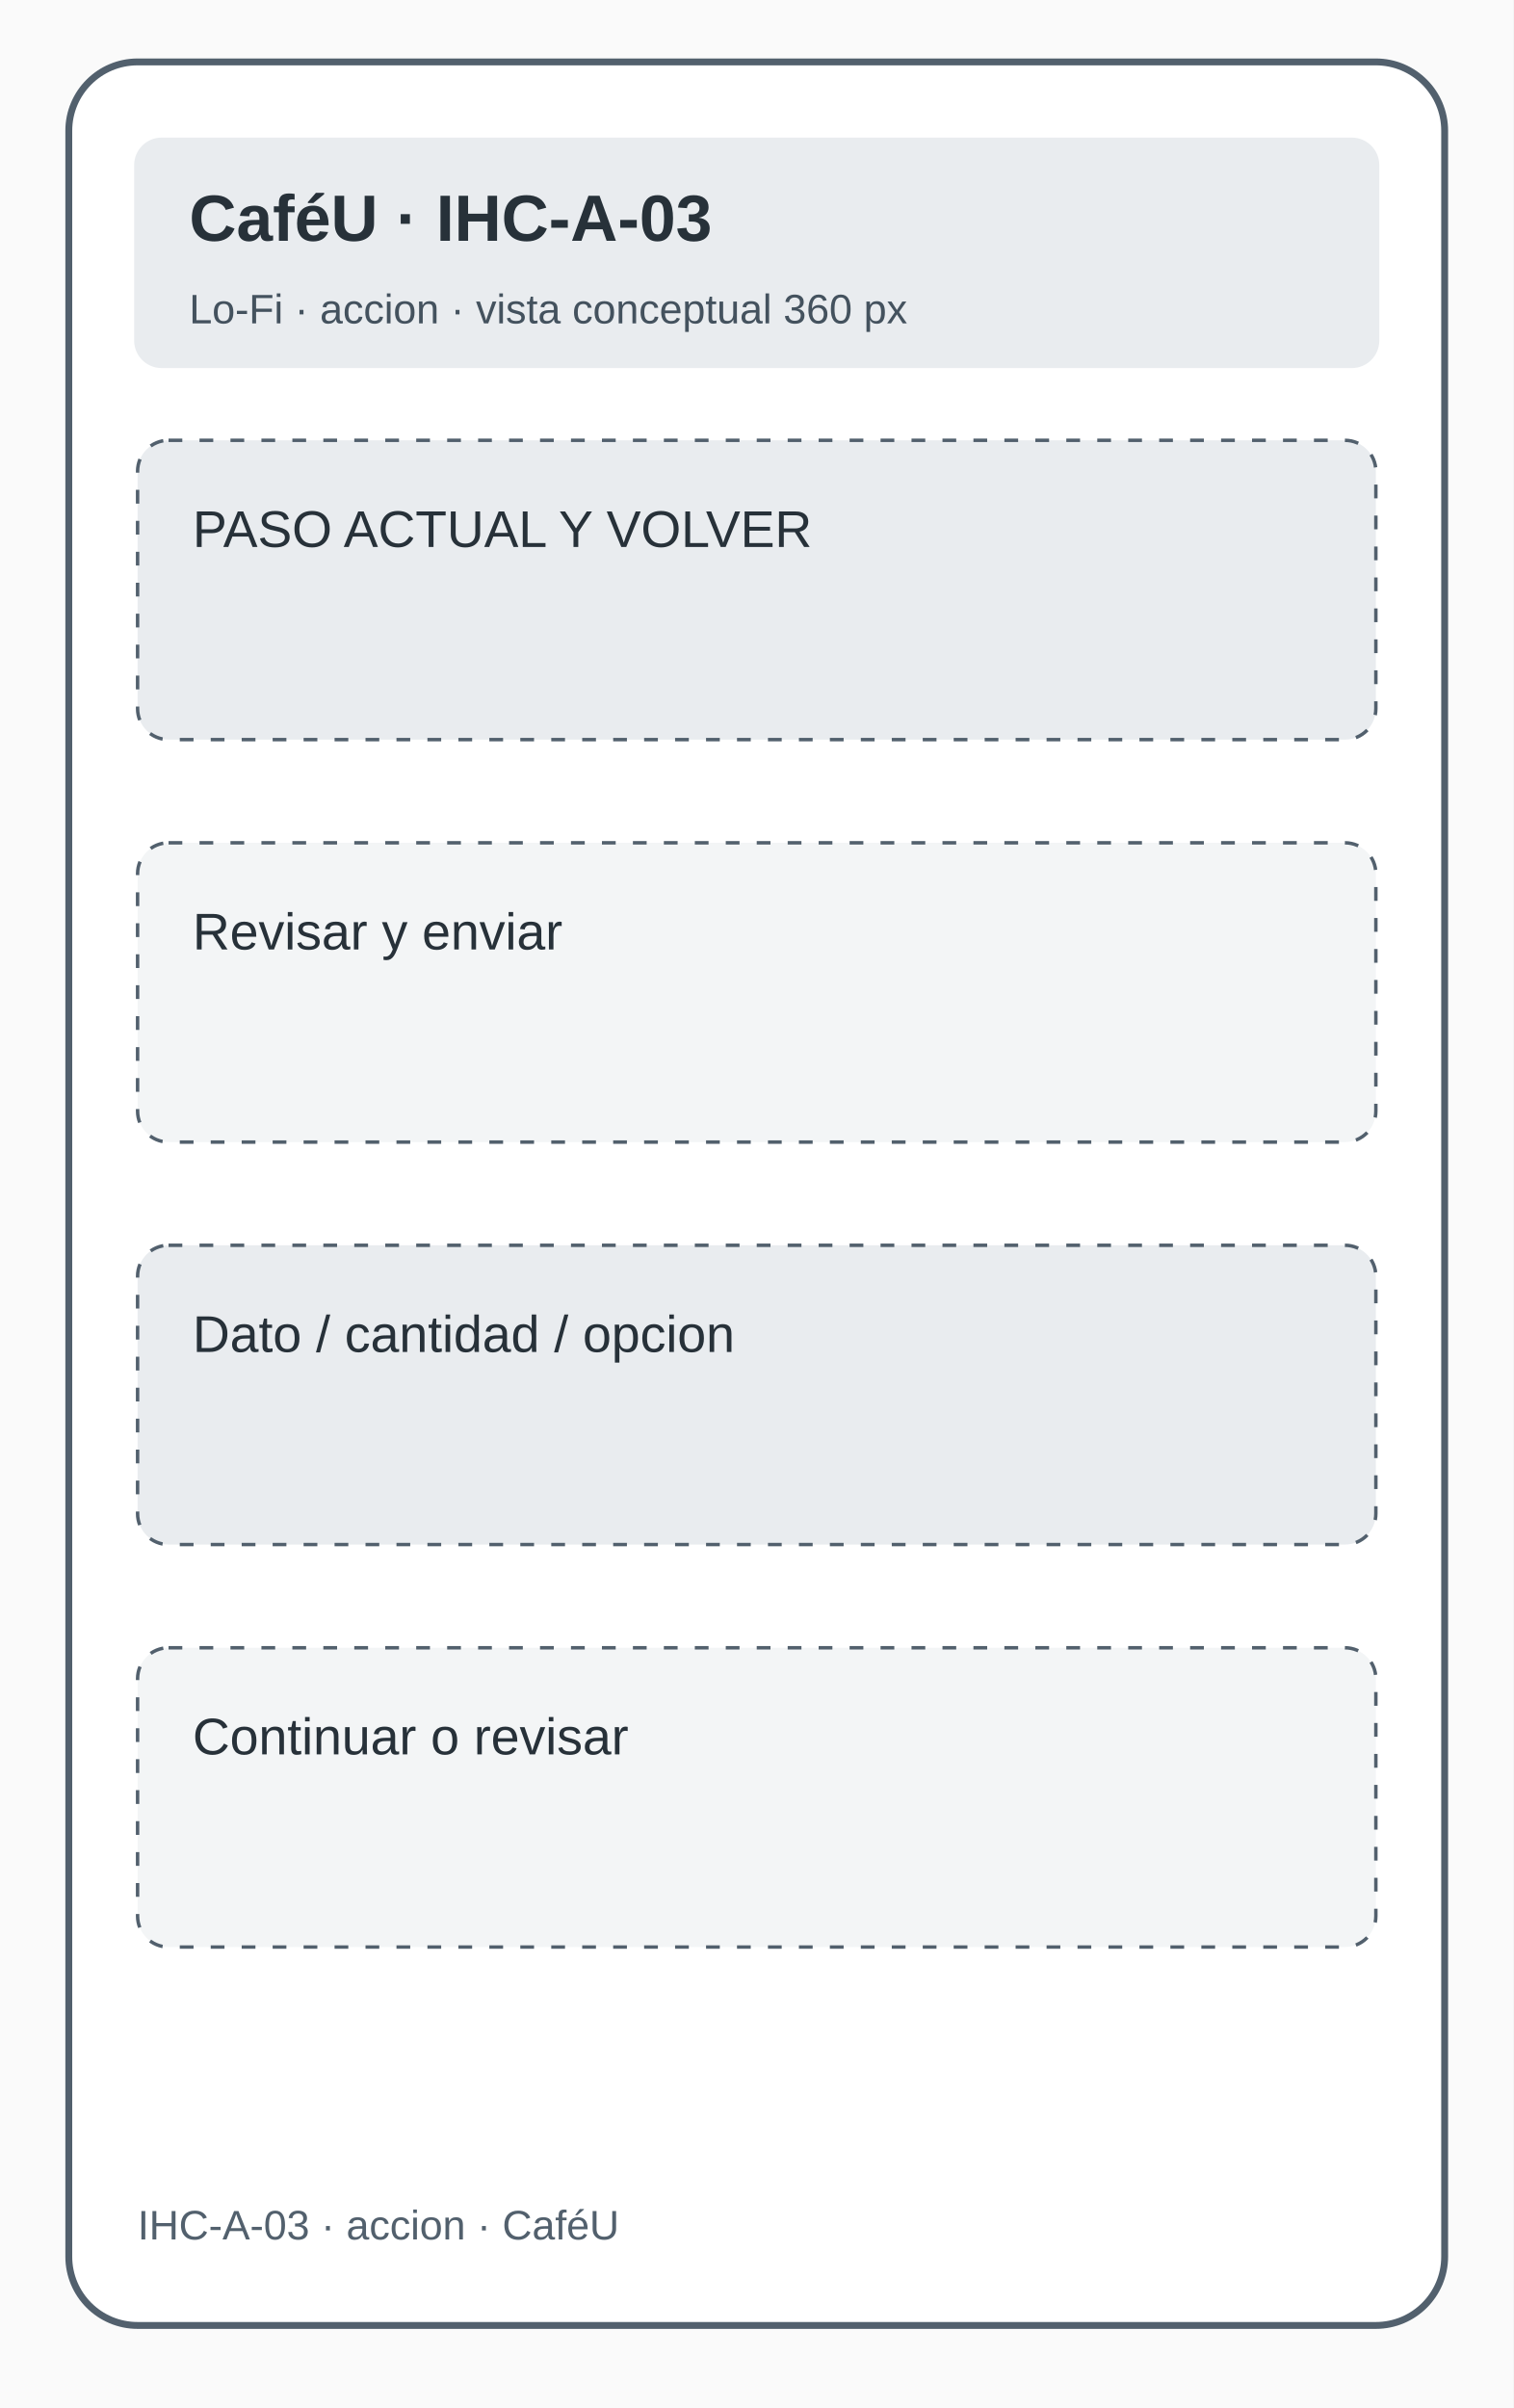
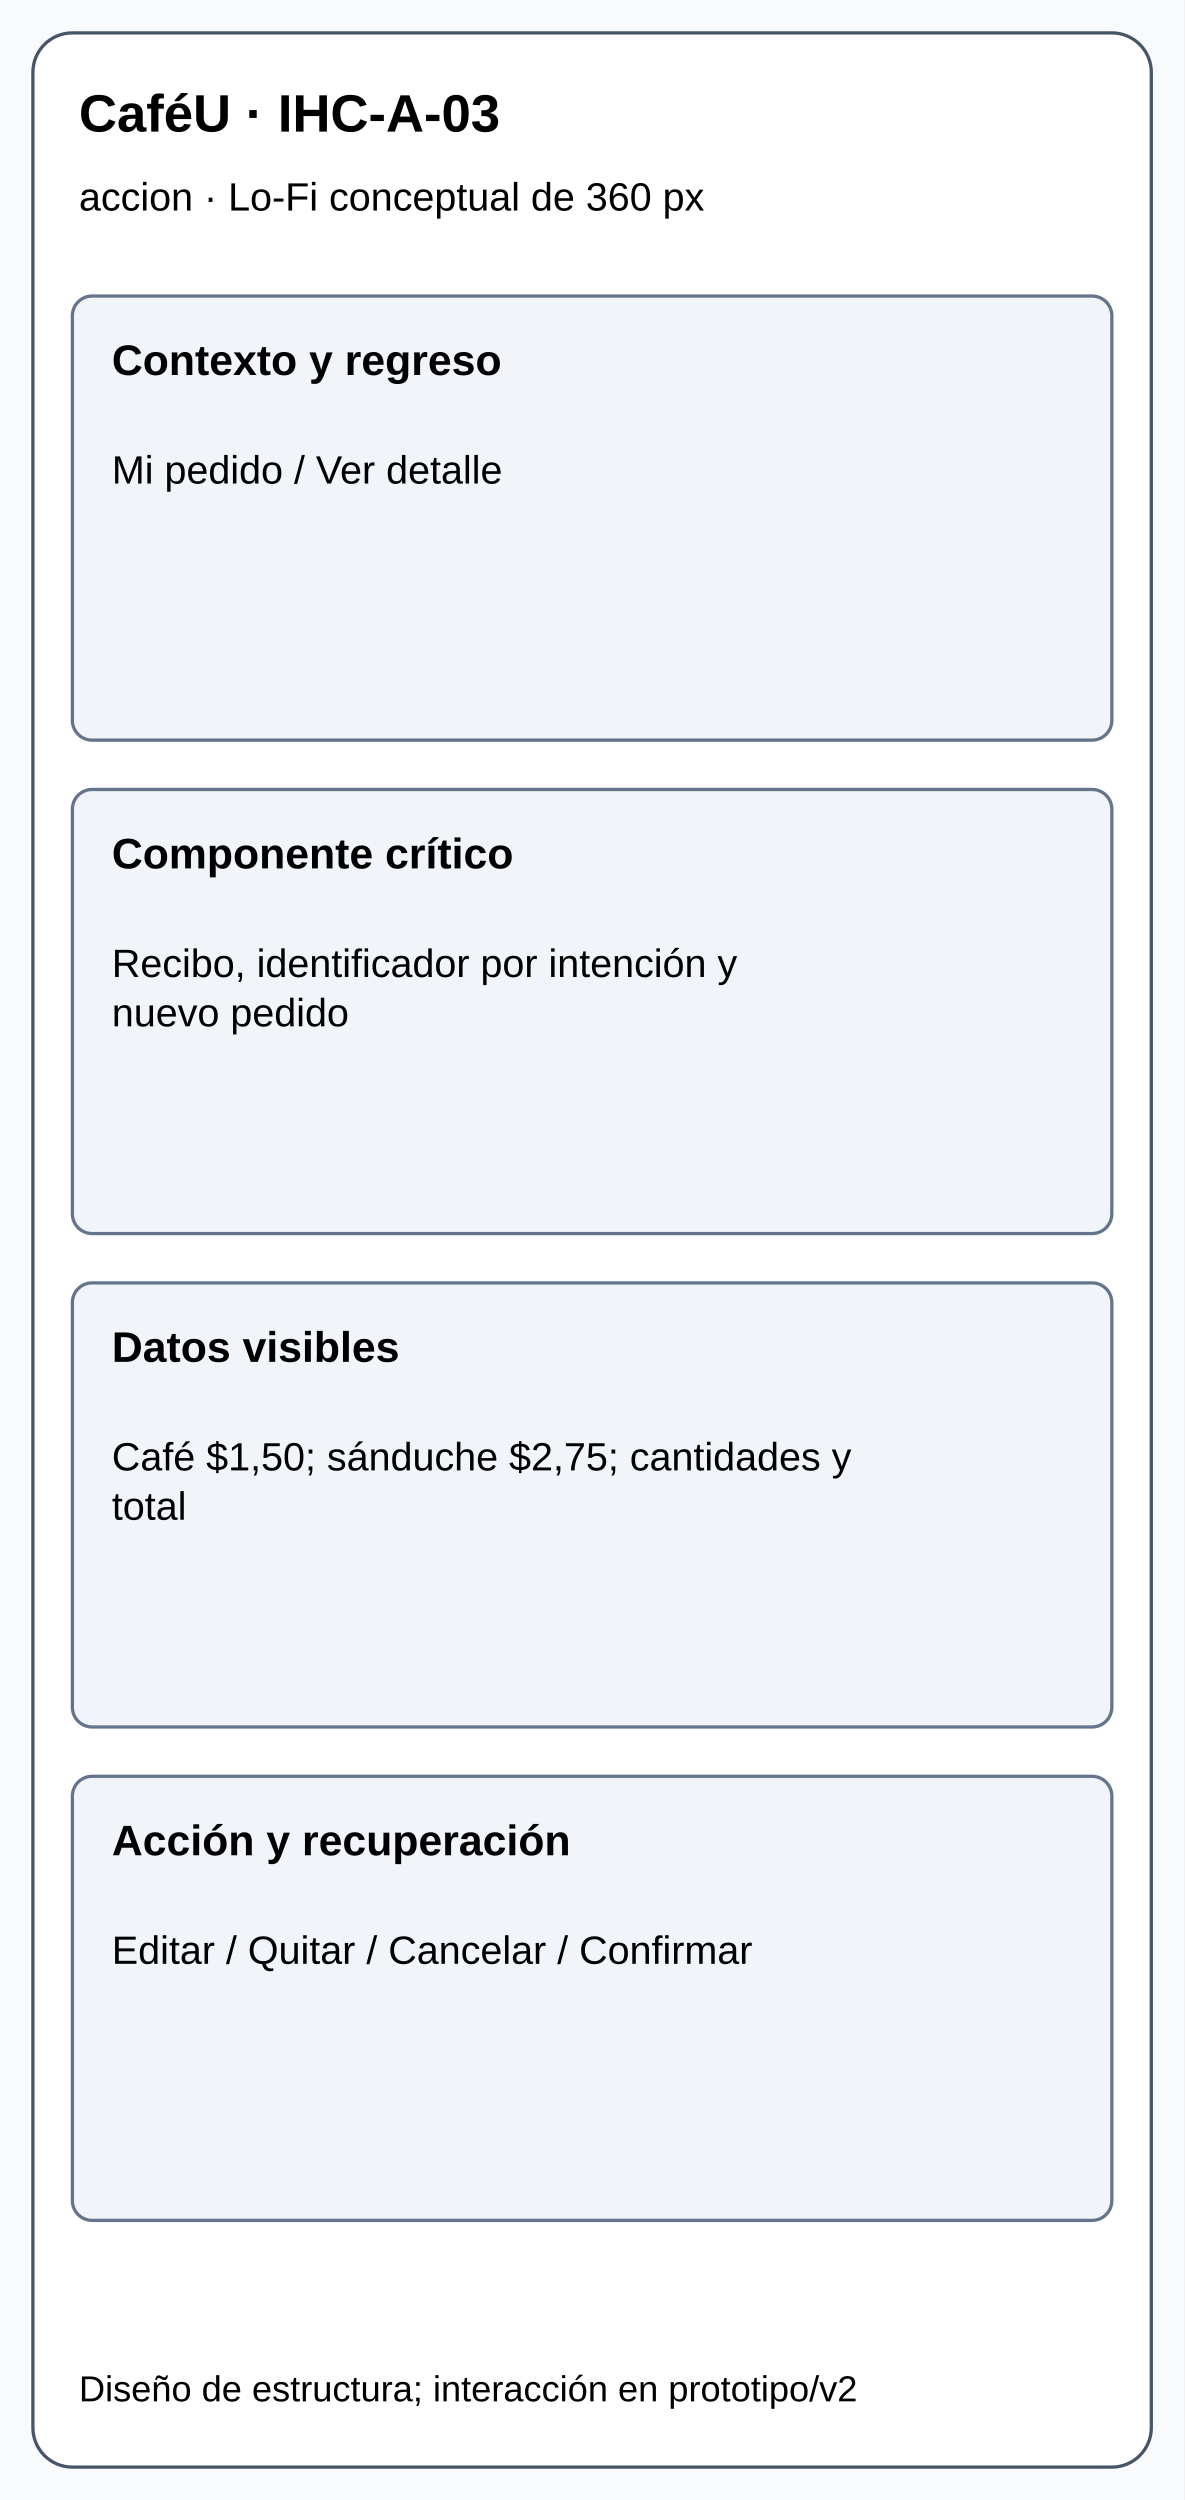
- <svg xmlns="http://www.w3.org/2000/svg" width="440" height="700" viewBox="0 0 440 700" role="img" aria-label="Wireframe IHC-A-03 accion">
-   <rect width="440" height="700" fill="#FAFAFA" />
-   <rect x="20" y="18" width="400" height="658" rx="20" fill="#FFF" stroke="#52606D" stroke-width="2" />
-   <rect x="39" y="40" width="362" height="67" rx="8" fill="#E9ECEF" />
-   <text x="55" y="70" font-family="Arial" font-size="19" font-weight="bold" fill="#273139">CaféU · IHC-A-03</text>
-   <text x="55" y="94" font-family="Arial" font-size="12" fill="#44525E">Lo-Fi · accion · vista conceptual 360 px</text>
-   <rect x="40" y="128" width="360" height="87" rx="9" fill="#E9ECEF" stroke="#52606D" stroke-dasharray="4 5" />
-   <text x="56" y="159" font-family="Arial" font-size="15" fill="#273139">PASO ACTUAL Y VOLVER</text>
-   <rect x="40" y="245" width="360" height="87" rx="9" fill="#F3F5F6" stroke="#52606D" stroke-dasharray="4 5" />
-   <text x="56" y="276" font-family="Arial" font-size="15" fill="#273139">Revisar y enviar</text>
-   <rect x="40" y="362" width="360" height="87" rx="9" fill="#E9ECEF" stroke="#52606D" stroke-dasharray="4 5" />
-   <text x="56" y="393" font-family="Arial" font-size="15" fill="#273139">Dato / cantidad / opcion</text>
-   <rect x="40" y="479" width="360" height="87" rx="9" fill="#F3F5F6" stroke="#52606D" stroke-dasharray="4 5" />
-   <text x="56" y="510" font-family="Arial" font-size="15" fill="#273139">Continuar o revisar</text>
-   <text x="40" y="651" font-family="Arial" font-size="12" fill="#52606D">IHC-A-03 · accion · CaféU</text>
+ <svg xmlns="http://www.w3.org/2000/svg" width="360" height="760" viewBox="0 0 360 760" role="img" aria-label="IHC-A-03 accion">
+   <rect width="360" height="760" fill="#f8fafc" />
+   <rect x="10" y="10" width="340" height="740" rx="12" fill="white" stroke="#475569" />
+   <text x="24" y="40" font-family="Arial" font-size="16" font-weight="bold">CaféU · IHC-A-03</text>
+   <text x="24" y="64" font-family="Arial" font-size="12">accion · Lo-Fi conceptual de 360 px</text>
+   <rect x="22" y="90" width="316" height="135" rx="6" fill="#f1f5f9" stroke="#64748b" />
+   <text x="34" y="114" font-family="Arial" font-size="13" font-weight="bold">Contexto y regreso</text>
+   <text x="34" y="147" font-family="Arial" font-size="12">Mi pedido / Ver detalle</text>
+   <rect x="22" y="240" width="316" height="135" rx="6" fill="#f1f5f9" stroke="#64748b" />
+   <text x="34" y="264" font-family="Arial" font-size="13" font-weight="bold">Componente crítico</text>
+   <text x="34" y="297" font-family="Arial" font-size="12">Recibo, identificador por intención y</text>
+   <text x="34" y="312" font-family="Arial" font-size="12">nuevo pedido</text>
+   <rect x="22" y="390" width="316" height="135" rx="6" fill="#f1f5f9" stroke="#64748b" />
+   <text x="34" y="414" font-family="Arial" font-size="13" font-weight="bold">Datos visibles</text>
+   <text x="34" y="447" font-family="Arial" font-size="12">Café $1,50; sánduche $2,75; cantidades y</text>
+   <text x="34" y="462" font-family="Arial" font-size="12">total</text>
+   <rect x="22" y="540" width="316" height="135" rx="6" fill="#f1f5f9" stroke="#64748b" />
+   <text x="34" y="564" font-family="Arial" font-size="13" font-weight="bold">Acción y recuperación</text>
+   <text x="34" y="597" font-family="Arial" font-size="12">Editar / Quitar / Cancelar / Confirmar</text>
+   <text x="24" y="730" font-family="Arial" font-size="11">Diseño de estructura; interacción en prototipo/v2</text>
</svg>
